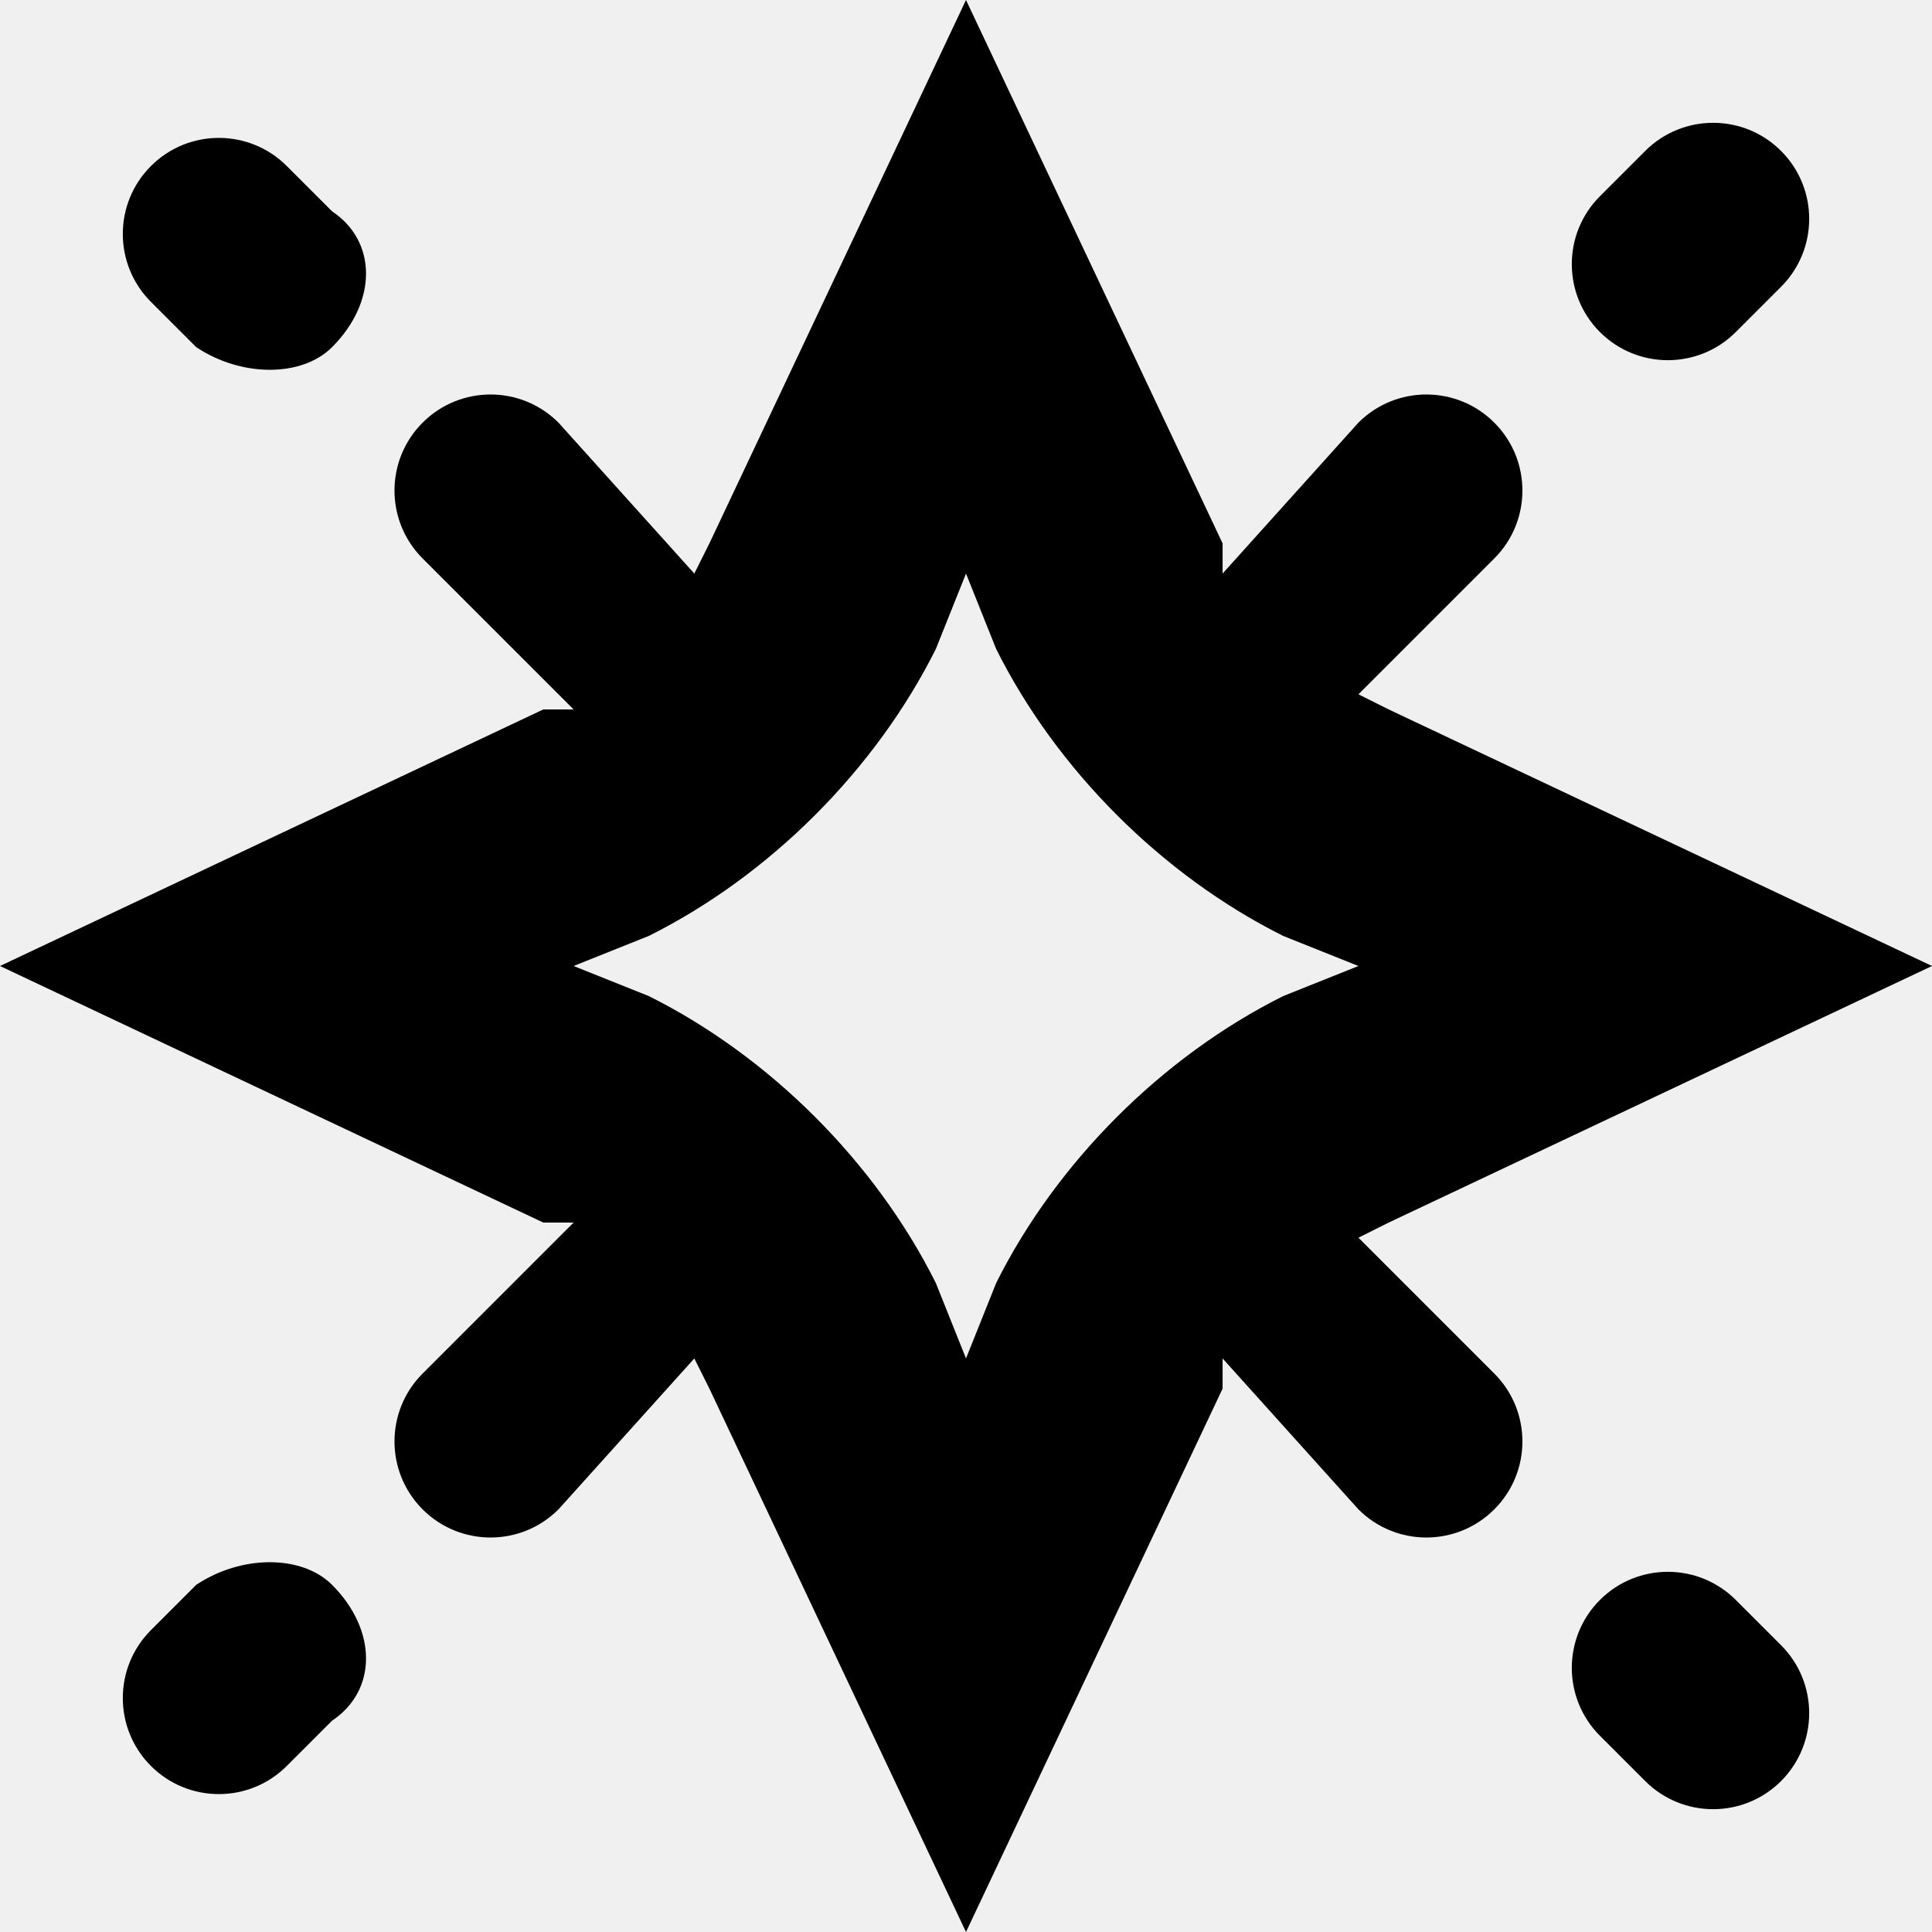
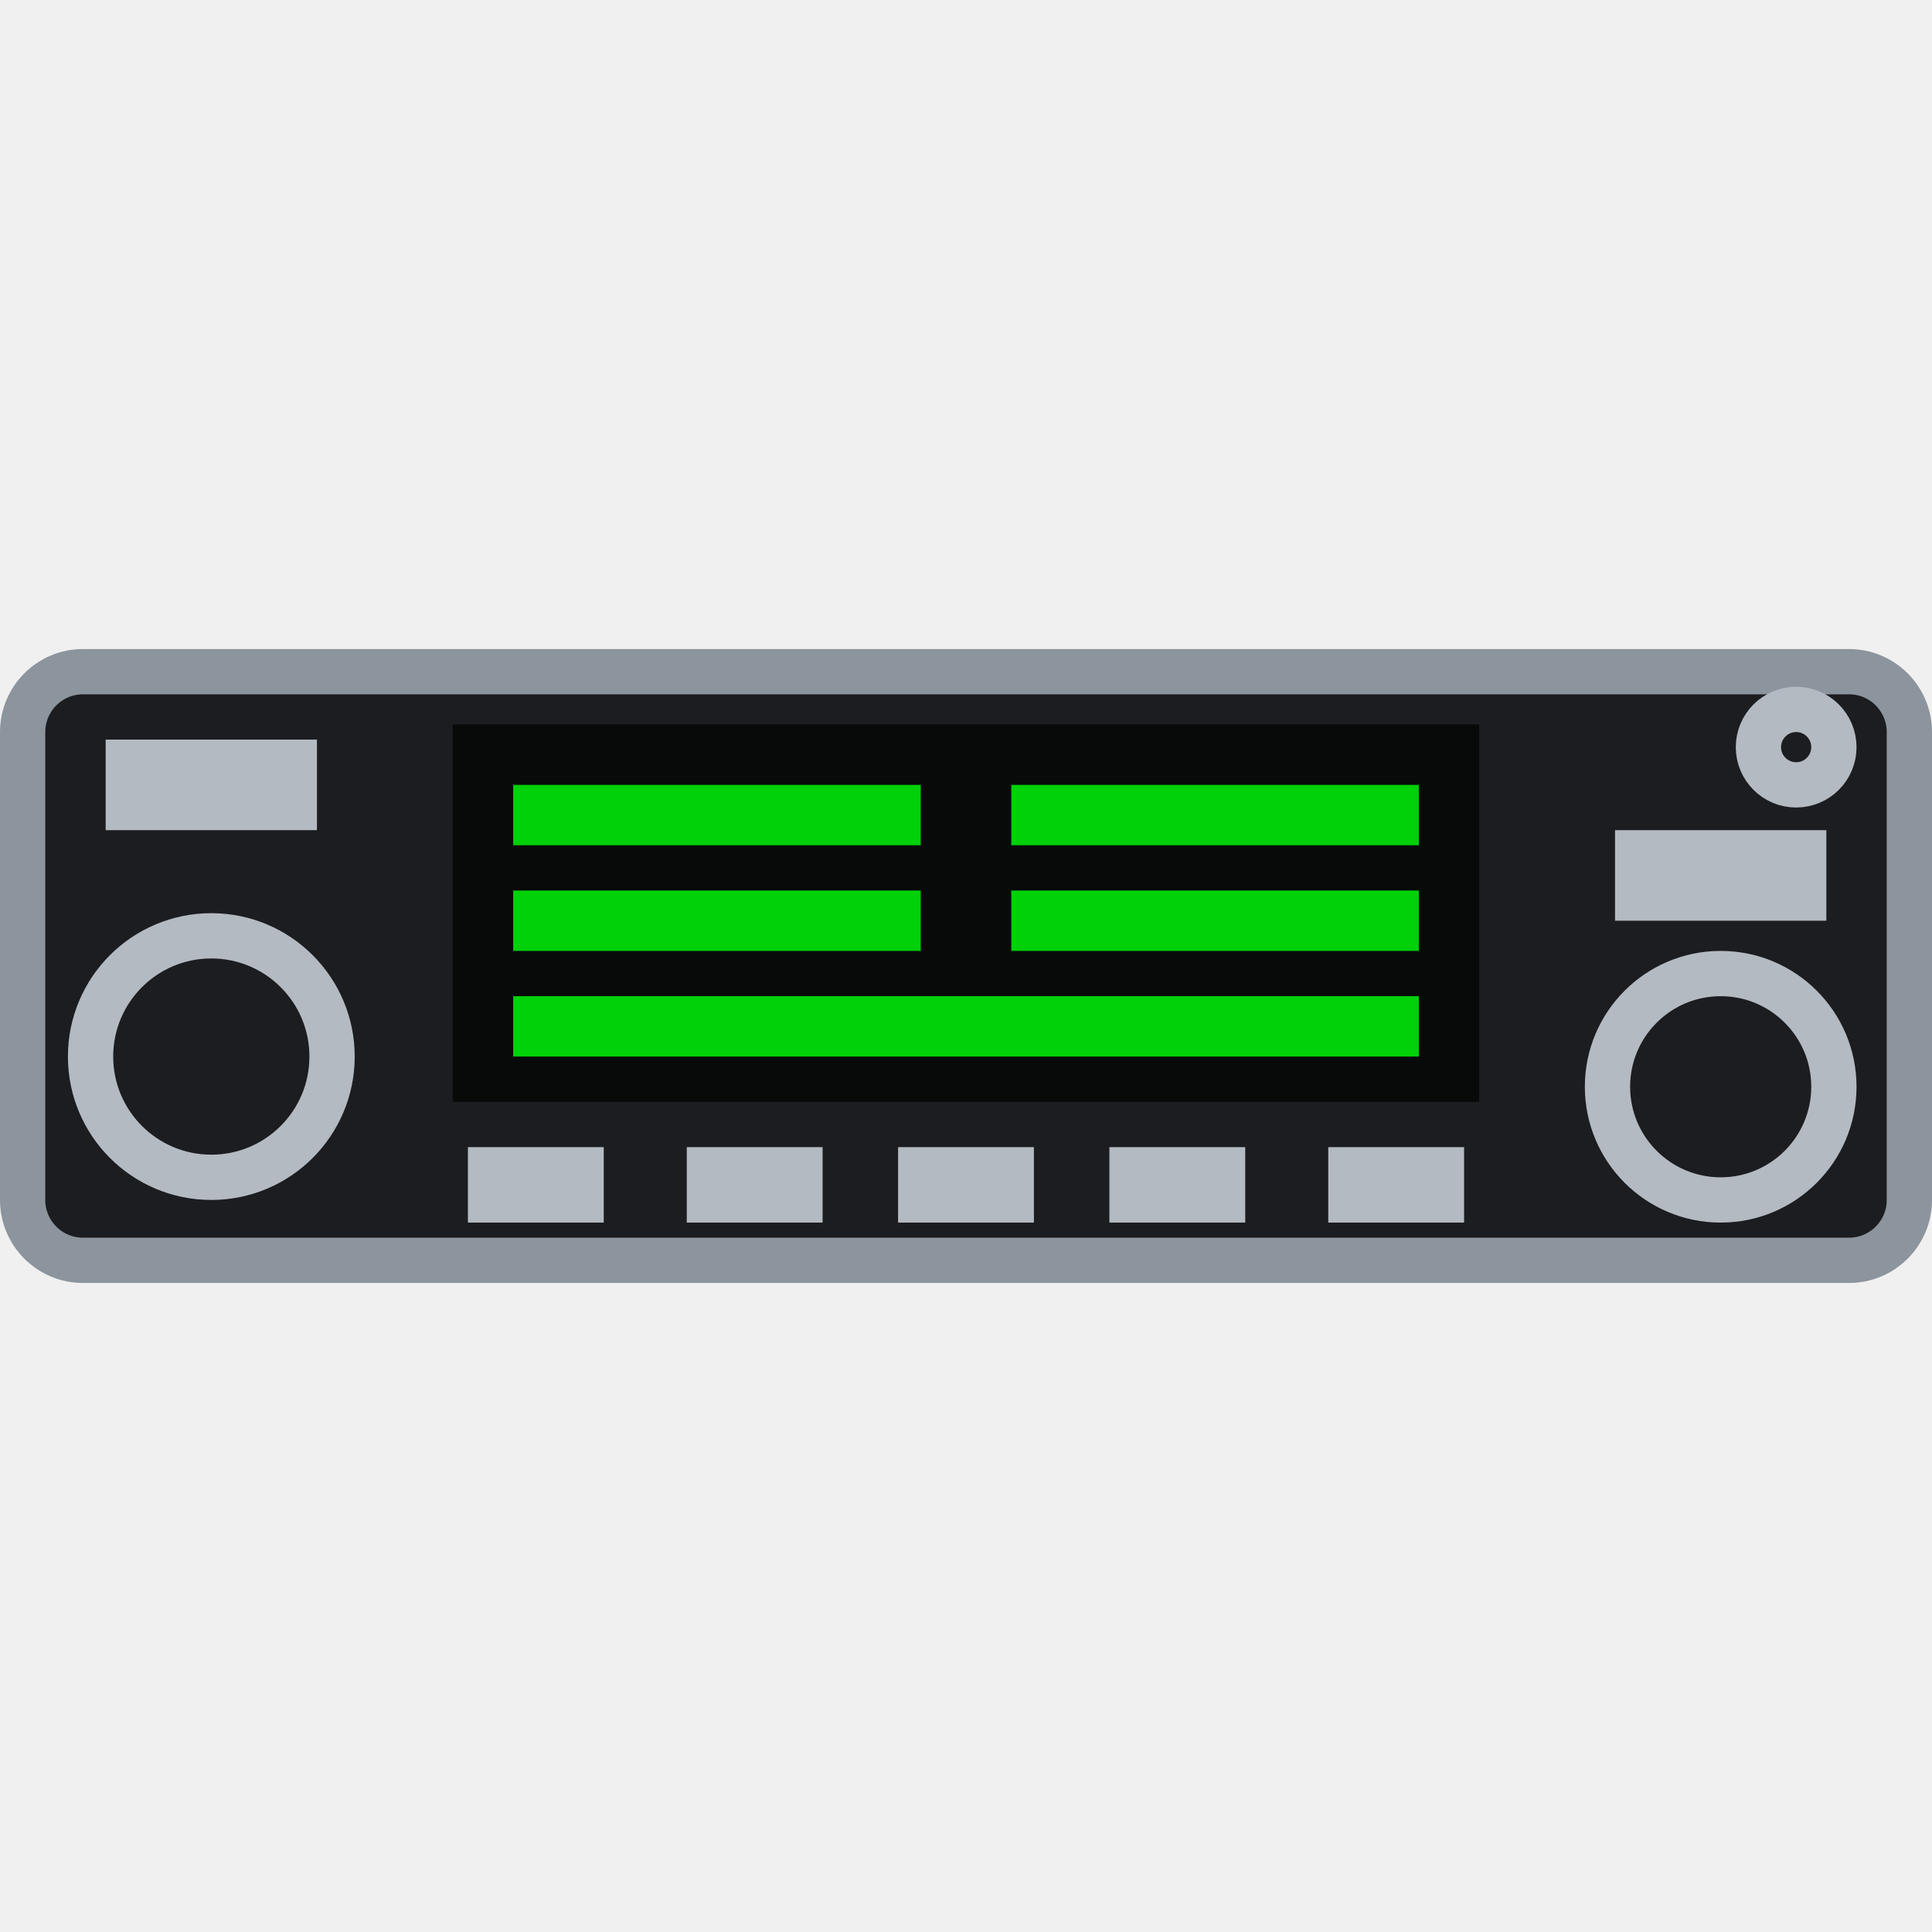
- <svg xmlns="http://www.w3.org/2000/svg" viewBox="0 0 128 128">
-   <path fill-rule="evenodd" d="M81 36 64 0 47 36l-1 2-9-10a6 6 0 0 0-9 9l10 10h-2L0 64l36 17h2L28 91a6 6 0 1 0 9 9l9-10 1 2 17 36 17-36v-2l9 10a6 6 0 1 0 9-9l-9-9 2-1 36-17-36-17-2-1 9-9a6 6 0 1 0-9-9l-9 10v-2Zm-17 2-2 5c-4 8-11 15-19 19l-5 2 5 2c8 4 15 11 19 19l2 5 2-5c4-8 11-15 19-19l5-2-5-2c-8-4-15-11-19-19l-2-5Z" clip-rule="evenodd" />
-   <path d="M118 19a6 6 0 0 0-9-9l-3 3a6 6 0 1 0 9 9l3-3Zm-96 4c-2 2-6 2-9 0l-3-3a6 6 0 1 1 9-9l3 3c3 2 3 6 0 9Zm0 82c-2-2-6-2-9 0l-3 3a6 6 0 1 0 9 9l3-3c3-2 3-6 0-9Zm96 4a6 6 0 0 1-9 9l-3-3a6 6 0 1 1 9-9l3 3Z" />
-   <style>path{fill:#000}@media (prefers-color-scheme:dark){path{fill:#fff}}</style>
+ <svg xmlns="http://www.w3.org/2000/svg" viewBox="0 0 64 64">
+   <g transform="translate(0 21.5)">
+     <rect x="0.75" y="0.75" width="62.5" height="19.5" rx="2" fill="#1b1d20" stroke="#8c949d" stroke-width="1.5" />
+     <rect x="15" y="2.5" width="34" height="12.5" fill="#080a09" />
+     <g fill="#00d109">
+       <rect x="17" y="4.5" width="13.5" height="2" />
+       <rect x="33.5" y="4.5" width="13.5" height="2" />
+       <rect x="17" y="8" width="13.5" height="2" />
+       <rect x="33.5" y="8" width="13.5" height="2" />
+       <rect x="17" y="11.5" width="30" height="2" />
+     </g>
+     <g fill="#b4bac1">
+       <rect x="15.5" y="16.5" width="4.5" height="2.5" />
+       <rect x="22.75" y="16.5" width="4.5" height="2.5" />
+       <rect x="29.75" y="16.5" width="4.5" height="2.5" />
+       <rect x="36.75" y="16.5" width="4.5" height="2.5" />
+       <rect x="44" y="16.5" width="4.5" height="2.5" />
+       <rect x="3.5" y="3" width="7" height="3" />
+       <rect x="53.5" y="6" width="7" height="3" />
+     </g>
+     <g fill="none" stroke="#b4bac1" stroke-width="1.5">
+       <circle cx="7" cy="13.5" r="4" />
+       <circle cx="57" cy="14.5" r="3.75" />
+       <circle cx="59.5" cy="3.25" r="1.25" />
+     </g>
+   </g>
</svg>
